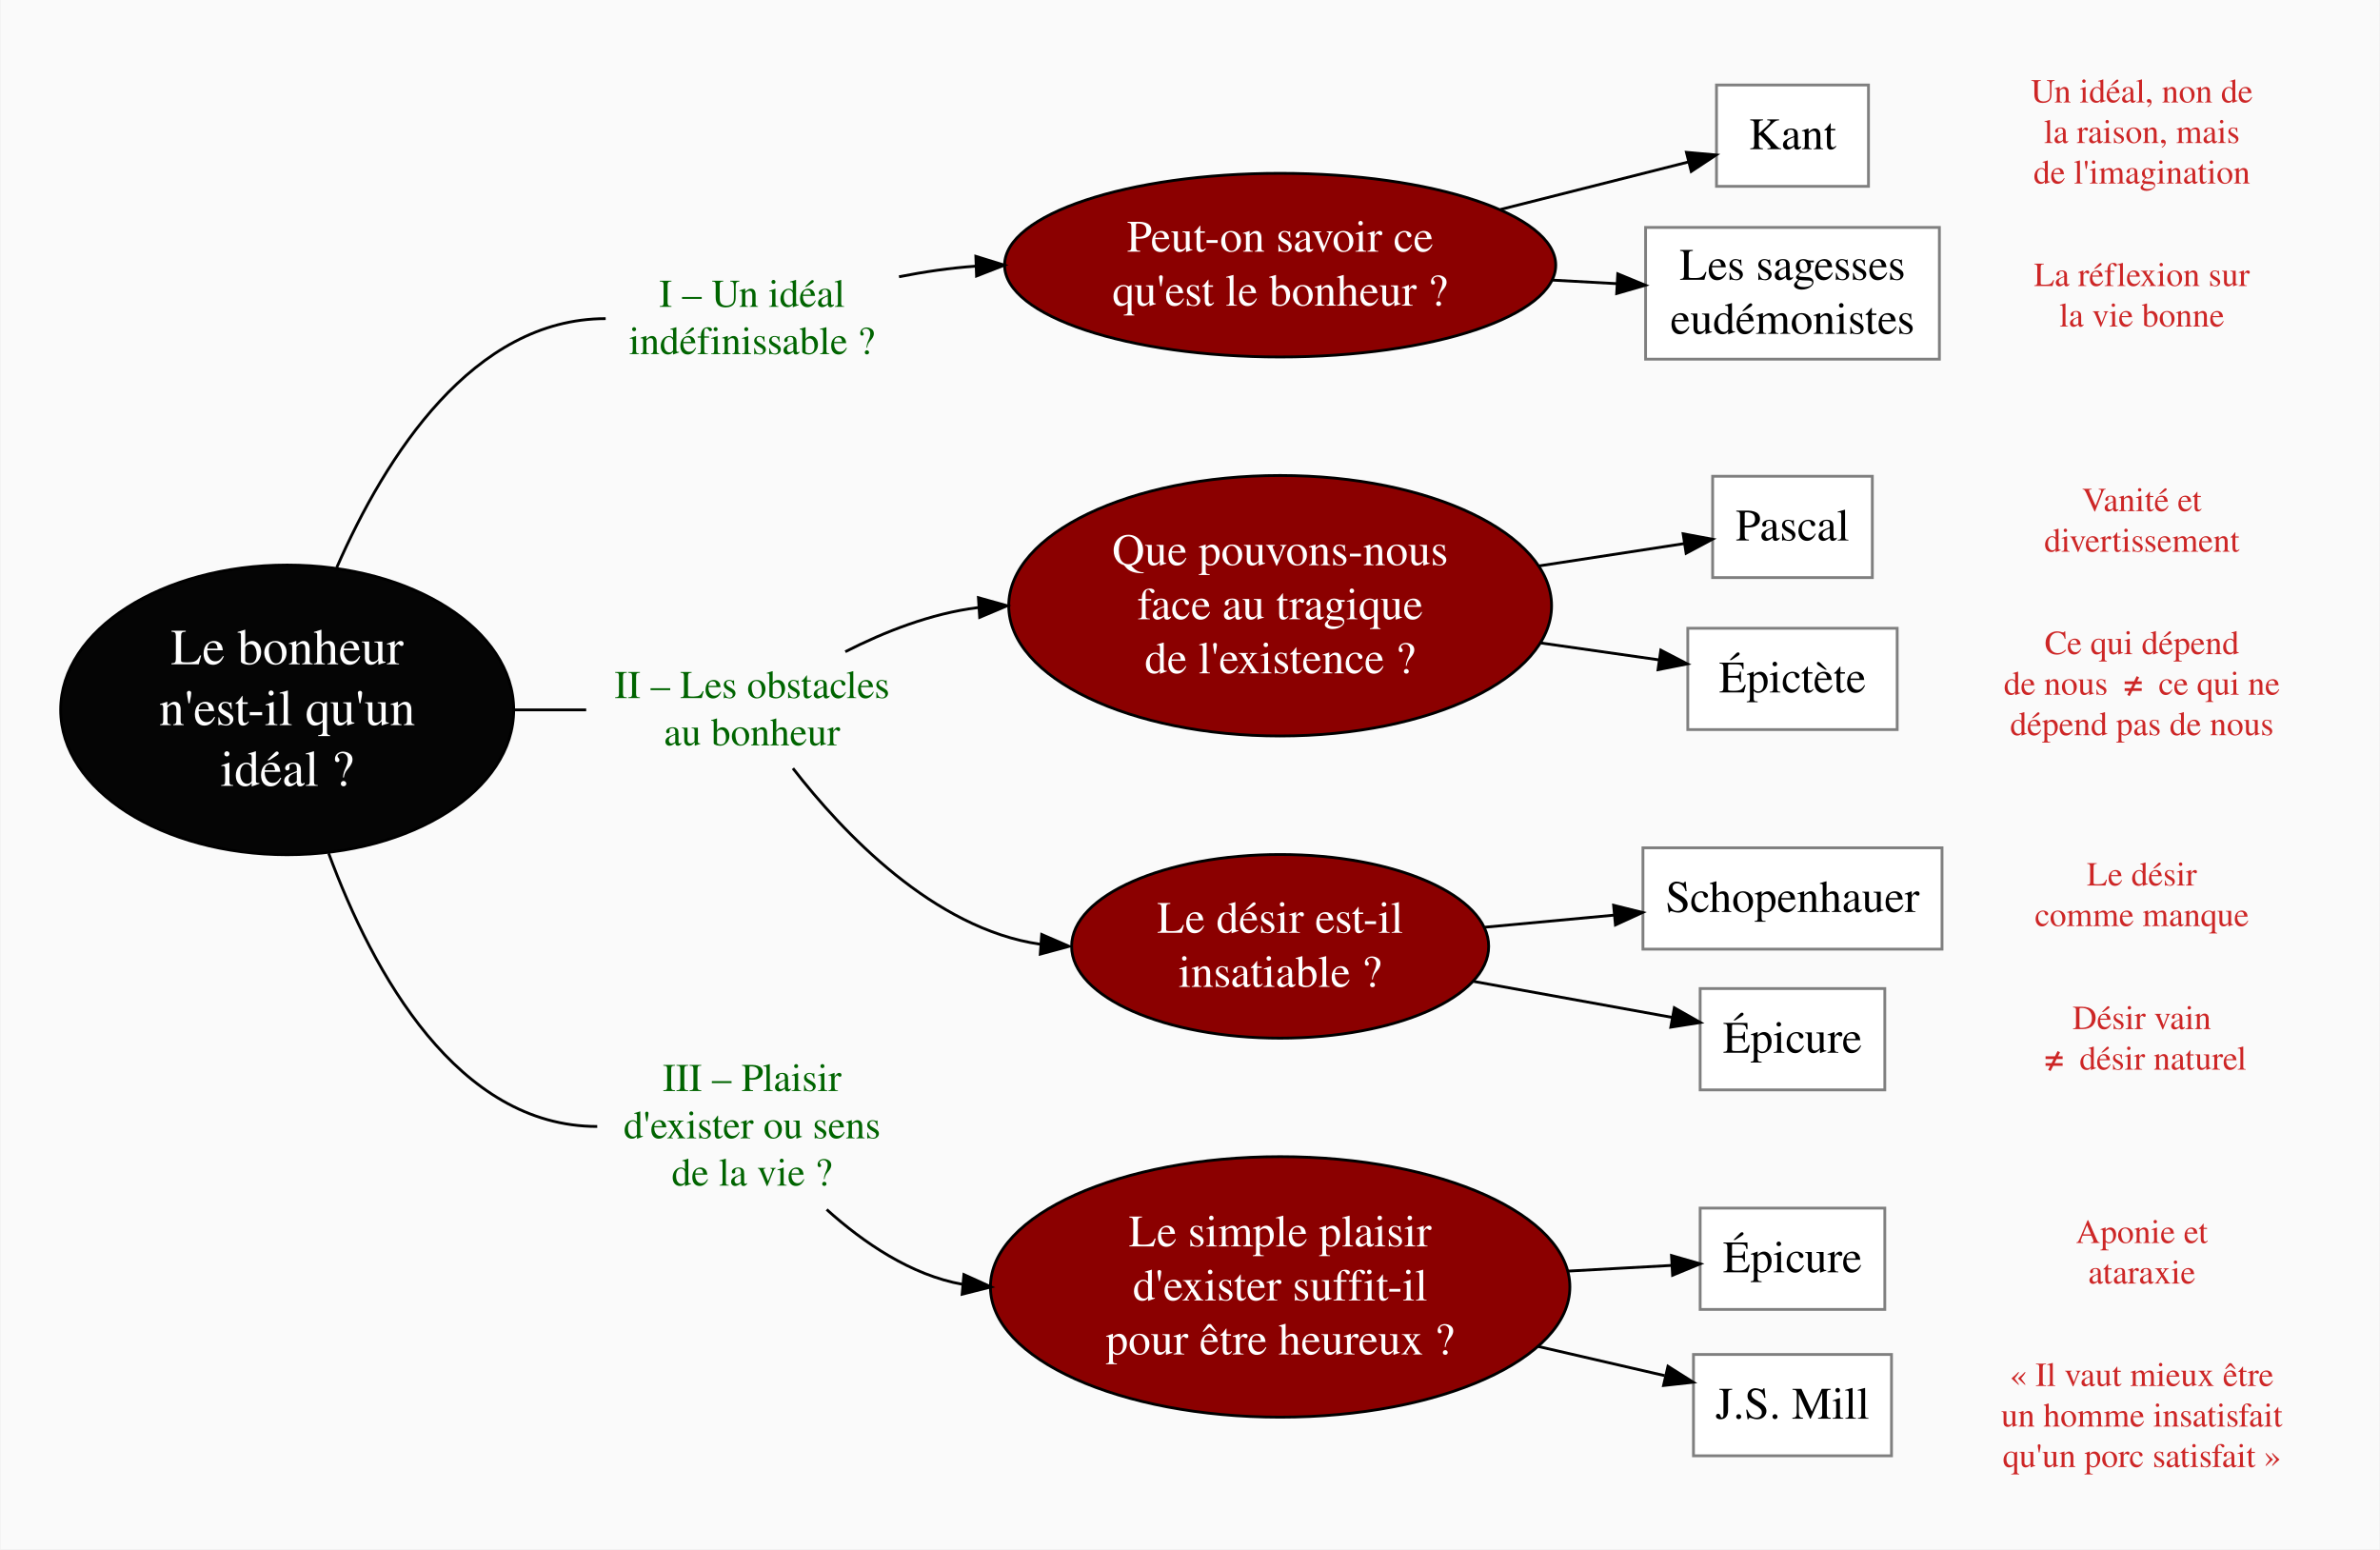
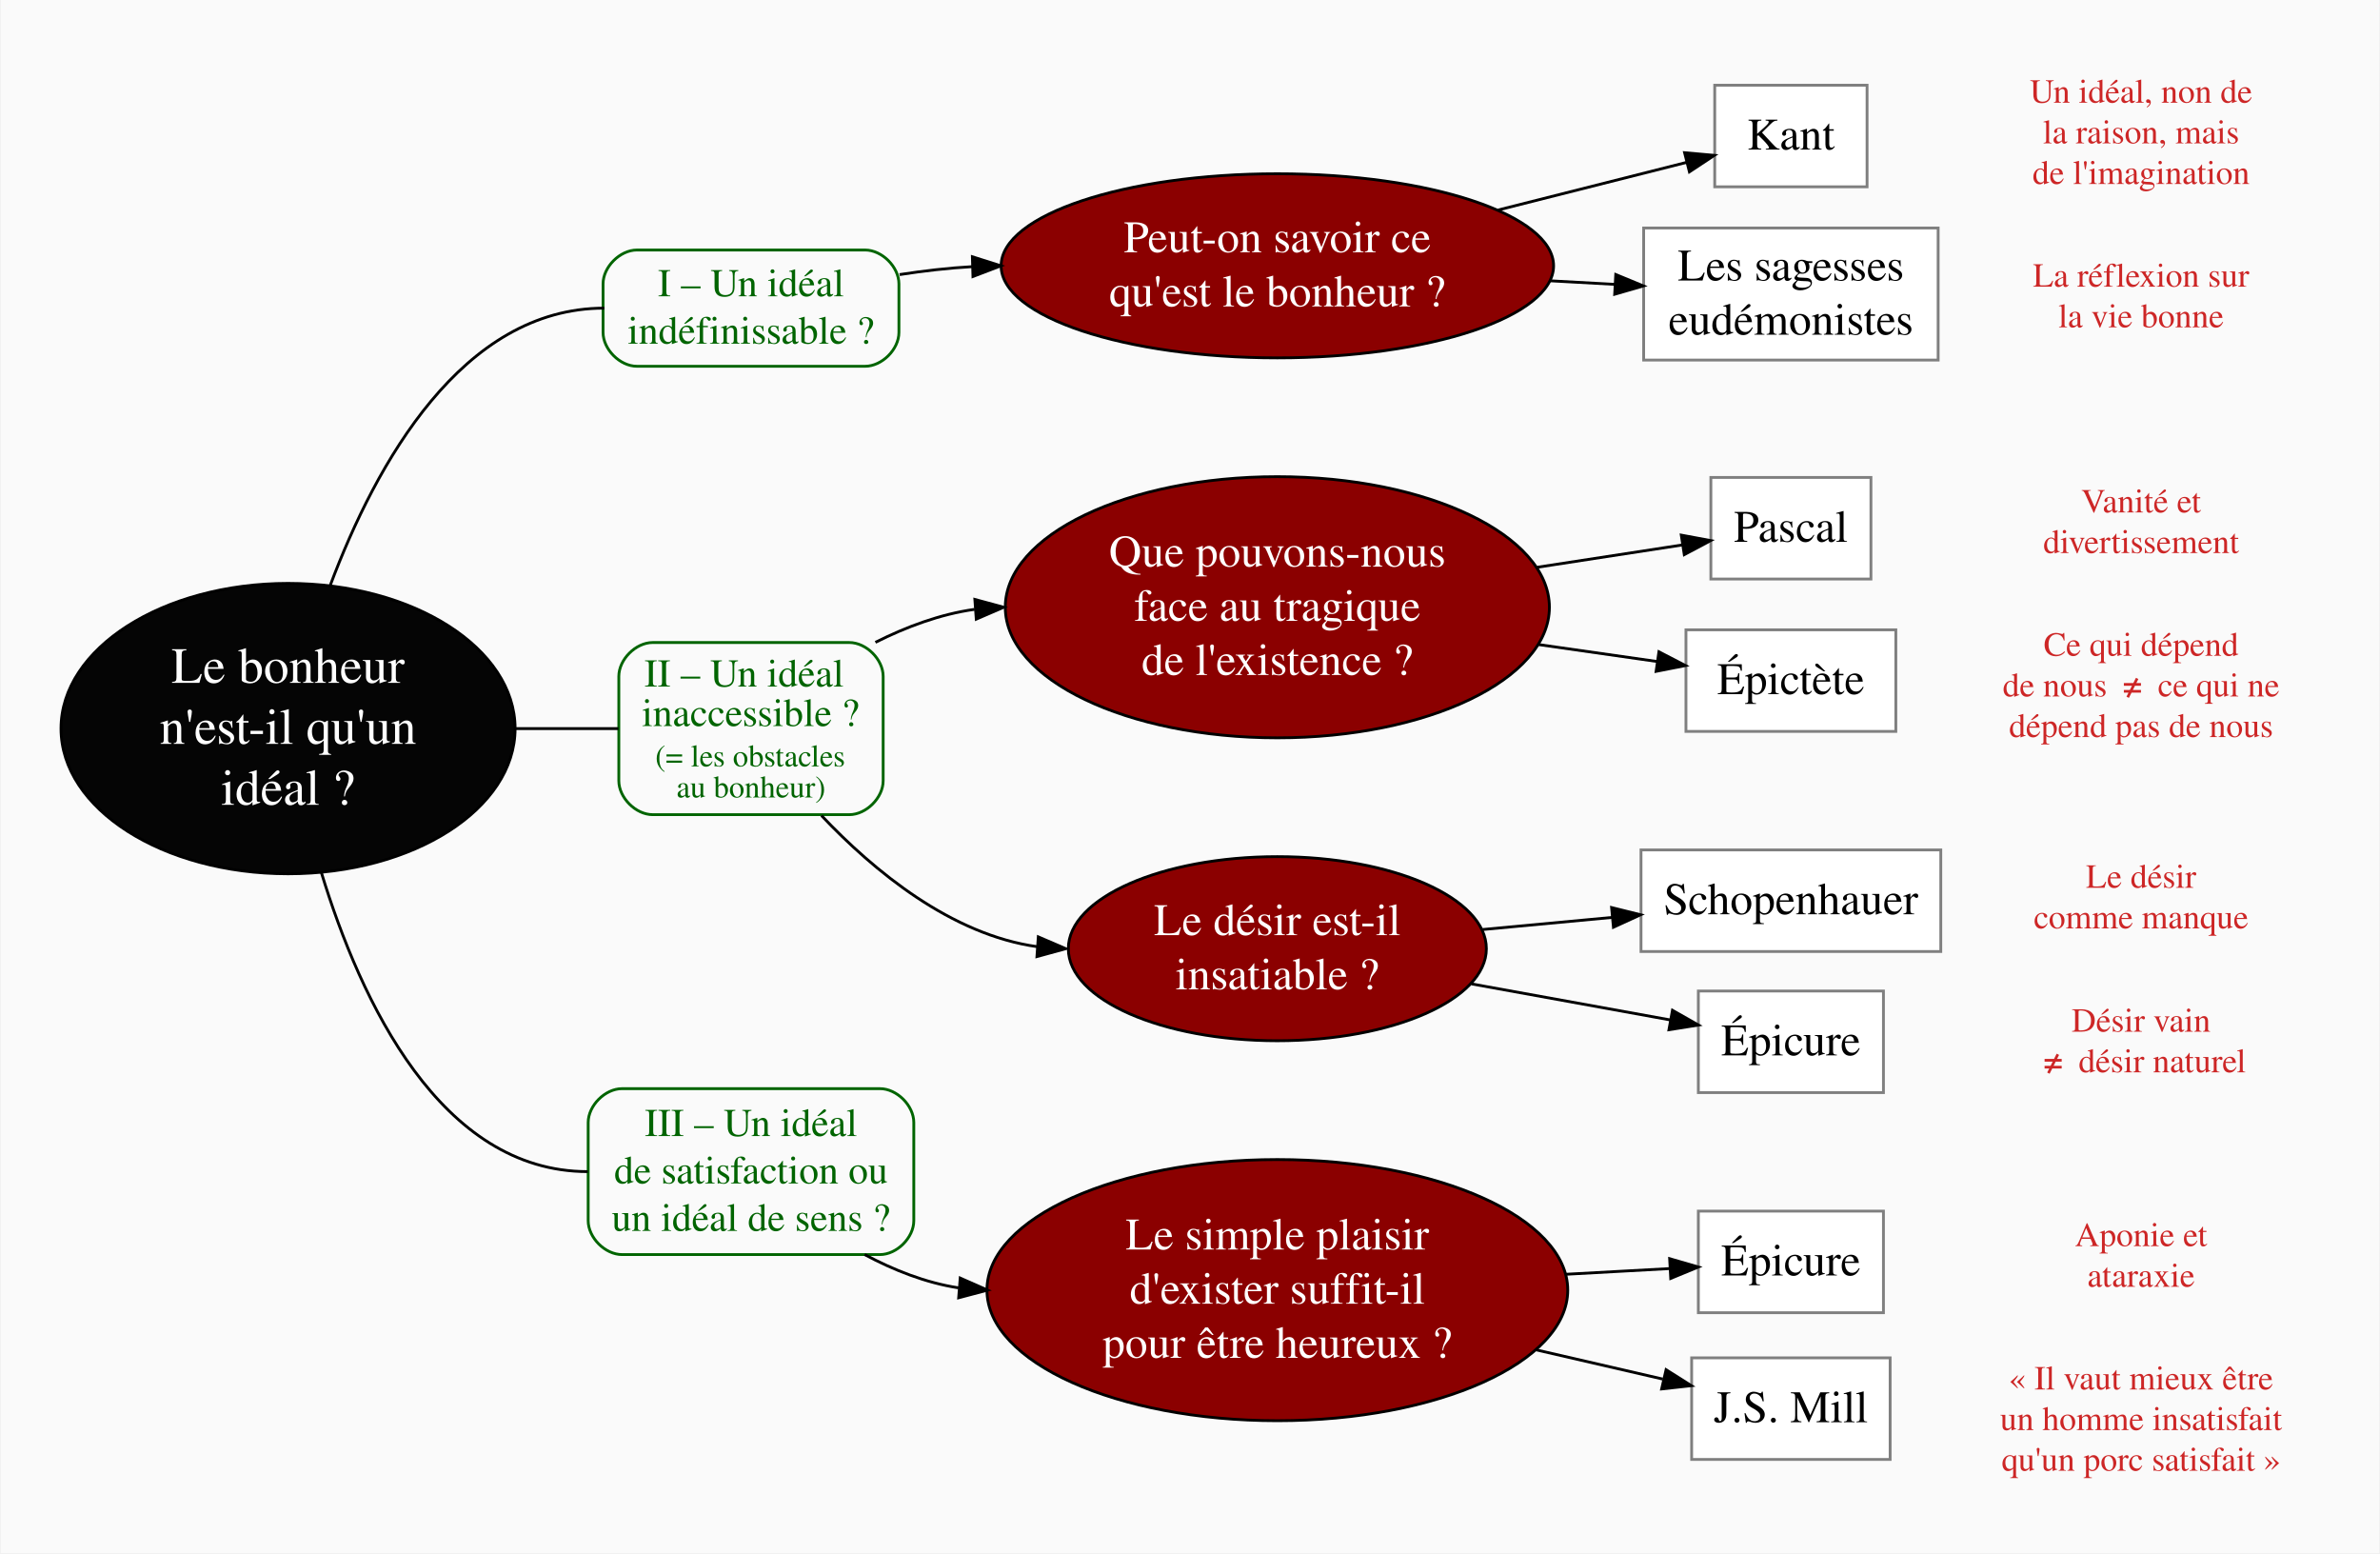
- <svg xmlns="http://www.w3.org/2000/svg" width="845pt" height="550pt" viewBox="0.00 0.00 845.22 550.40">
+ <svg xmlns="http://www.w3.org/2000/svg" width="843pt" height="550pt" viewBox="0.00 0.00 843.08 550.40">
  <g id="graph0" class="graph" transform="scale(1 1) rotate(0) translate(21.6 528.8)">
-     <polygon fill="#fafafa" stroke="transparent" points="-21.6,21.6 -21.6,-528.8 823.615,-528.8 823.615,21.6 -21.6,21.6" />
+     <polygon fill="#fafafa" stroke="transparent" points="-21.6,21.6 -21.6,-528.8 821.476,-528.8 821.476,21.6 -21.6,21.6" />
    <g id="node1" class="node">
-       <ellipse fill="#050505" stroke="#000000" cx="80.238" cy="-276.6" rx="80.477" ry="51.455" />
-       <text text-anchor="middle" x="80.238" y="-292.8" font-family="Times,serif" font-size="18.00" fill="#ffffff">Le bonheur</text>
-       <text text-anchor="middle" x="80.238" y="-271.2" font-family="Times,serif" font-size="18.00" fill="#ffffff">n'est-il qu'un</text>
-       <text text-anchor="middle" x="80.238" y="-249.6" font-family="Times,serif" font-size="18.00" fill="#ffffff">idéal ?</text>
+       <ellipse fill="#050505" stroke="#000000" cx="80.238" cy="-270.6" rx="80.477" ry="51.455" />
+       <text text-anchor="middle" x="80.238" y="-286.8" font-family="Times,serif" font-size="18.00" fill="#ffffff">Le bonheur</text>
+       <text text-anchor="middle" x="80.238" y="-265.2" font-family="Times,serif" font-size="18.00" fill="#ffffff">n'est-il qu'un</text>
+       <text text-anchor="middle" x="80.238" y="-243.6" font-family="Times,serif" font-size="18.00" fill="#ffffff">idéal ?</text>
    </g>
    <g id="node2" class="node">
-       <polygon fill="#fafafa" stroke="transparent" points="297.836,-436.202 192.963,-436.202 192.963,-394.998 297.836,-394.998 297.836,-436.202" />
-       <text text-anchor="middle" x="245.399" y="-419.8" font-family="Times,serif" font-size="14.00" fill="#006400">I – Un idéal</text>
-       <text text-anchor="middle" x="245.399" y="-403" font-family="Times,serif" font-size="14.00" fill="#006400">indéfinissable ?</text>
+       <path fill="#fafafa" stroke="#006400" d="M284.766,-440.202C284.766,-440.202 203.894,-440.202 203.894,-440.202 197.894,-440.202 191.894,-434.202 191.894,-428.202 191.894,-428.202 191.894,-410.998 191.894,-410.998 191.894,-404.998 197.894,-398.998 203.894,-398.998 203.894,-398.998 284.766,-398.998 284.766,-398.998 290.766,-398.998 296.766,-404.998 296.766,-410.998 296.766,-410.998 296.766,-428.202 296.766,-428.202 296.766,-434.202 290.766,-440.202 284.766,-440.202" />
+       <text text-anchor="middle" x="244.33" y="-423.8" font-family="Times,serif" font-size="14.00" fill="#006400">I – Un idéal</text>
+       <text text-anchor="middle" x="244.33" y="-407" font-family="Times,serif" font-size="14.00" fill="#006400">indéfinissable ?</text>
    </g>
    <g id="edge1" class="edge">
-       <path fill="none" stroke="#000000" d="M97.845,-327.175C115.279,-366.919 146.256,-415.6 193.399,-415.6" />
+       <path fill="none" stroke="#000000" d="M95.227,-321.461C111.45,-364.625 141.993,-419.6 192.33,-419.6" />
    </g>
    <g id="node3" class="node">
-       <polygon fill="#fafafa" stroke="transparent" points="304.247,-297.202 186.552,-297.202 186.552,-255.998 304.247,-255.998 304.247,-297.202" />
-       <text text-anchor="middle" x="245.399" y="-280.8" font-family="Times,serif" font-size="14.00" fill="#006400">II – Les obstacles</text>
-       <text text-anchor="middle" x="245.399" y="-264" font-family="Times,serif" font-size="14.00" fill="#006400">au bonheur</text>
+       <path fill="#fafafa" stroke="#006400" d="M279.179,-301.1C279.179,-301.1 209.481,-301.1 209.481,-301.1 203.481,-301.1 197.481,-295.1 197.481,-289.1 197.481,-289.1 197.481,-252.1 197.481,-252.1 197.481,-246.1 203.481,-240.1 209.481,-240.1 209.481,-240.1 279.179,-240.1 279.179,-240.1 285.179,-240.1 291.179,-246.1 291.179,-252.1 291.179,-252.1 291.179,-289.1 291.179,-289.1 291.179,-295.1 285.179,-301.1 279.179,-301.1" />
+       <text text-anchor="start" x="206.529" y="-285.5" font-family="Times,serif" font-size="14.00" fill="#006400">II – Un idéal</text>
+       <text text-anchor="start" x="205.656" y="-271.5" font-family="Times,serif" font-size="14.00" fill="#006400">inaccessible ?</text>
+       <text text-anchor="start" x="210.38" y="-257.2" font-family="Times,serif" font-size="11.00" fill="#006400">(= les obstacles</text>
+       <text text-anchor="start" x="217.91" y="-246.2" font-family="Times,serif" font-size="11.00" fill="#006400">au bonheur)</text>
    </g>
    <g id="edge2" class="edge">
-       <path fill="none" stroke="#000000" d="M160.579,-276.6C169.319,-276.6 178.084,-276.6 186.476,-276.6" />
+       <path fill="none" stroke="#000000" d="M160.547,-270.6C172.866,-270.6 185.438,-270.6 197.33,-270.6" />
    </g>
    <g id="node4" class="node">
-       <polygon fill="#fafafa" stroke="transparent" points="300.479,-158.001 190.32,-158.001 190.32,-99.199 300.479,-99.199 300.479,-158.001" />
-       <text text-anchor="middle" x="245.399" y="-141.2" font-family="Times,serif" font-size="14.00" fill="#006400">III – Plaisir</text>
-       <text text-anchor="middle" x="245.399" y="-124.4" font-family="Times,serif" font-size="14.00" fill="#006400">d'exister ou sens</text>
-       <text text-anchor="middle" x="245.399" y="-107.6" font-family="Times,serif" font-size="14.00" fill="#006400">de la vie ?</text>
+       <path fill="#fafafa" stroke="#006400" d="M290.038,-143.001C290.038,-143.001 198.621,-143.001 198.621,-143.001 192.621,-143.001 186.621,-137.001 186.621,-131.001 186.621,-131.001 186.621,-96.199 186.621,-96.199 186.621,-90.199 192.621,-84.199 198.621,-84.199 198.621,-84.199 290.038,-84.199 290.038,-84.199 296.038,-84.199 302.038,-90.199 302.038,-96.199 302.038,-96.199 302.038,-131.001 302.038,-131.001 302.038,-137.001 296.038,-143.001 290.038,-143.001" />
+       <text text-anchor="middle" x="244.33" y="-126.2" font-family="Times,serif" font-size="14.00" fill="#006400">III – Un idéal</text>
+       <text text-anchor="middle" x="244.33" y="-109.4" font-family="Times,serif" font-size="14.00" fill="#006400">de satisfaction ou</text>
+       <text text-anchor="middle" x="244.33" y="-92.6" font-family="Times,serif" font-size="14.00" fill="#006400">un idéal de sens ?</text>
    </g>
    <g id="edge3" class="edge">
-       <path fill="none" stroke="#000000" d="M94.966,-225.667C110.84,-182.856 140.752,-128.6 190.399,-128.6" />
+       <path fill="none" stroke="#000000" d="M92.031,-219.627C106.017,-173.784 134.312,-113.6 186.476,-113.6" />
    </g>
    <g id="node5" class="node">
-       <ellipse fill="#8b0000" stroke="#000000" cx="433.04" cy="-434.6" rx="97.913" ry="32.621" />
-       <text text-anchor="middle" x="433.04" y="-439.4" font-family="Times,serif" font-size="16.00" fill="#ffffff">Peut-on savoir ce</text>
-       <text text-anchor="middle" x="433.04" y="-420.2" font-family="Times,serif" font-size="16.00" fill="#ffffff">qu'est le bonheur ?</text>
+       <ellipse fill="#8b0000" stroke="#000000" cx="430.901" cy="-434.6" rx="97.913" ry="32.621" />
+       <text text-anchor="middle" x="430.901" y="-439.4" font-family="Times,serif" font-size="16.00" fill="#ffffff">Peut-on savoir ce</text>
+       <text text-anchor="middle" x="430.901" y="-420.2" font-family="Times,serif" font-size="16.00" fill="#ffffff">qu'est le bonheur ?</text>
    </g>
    <g id="edge6" class="edge">
-       <path fill="none" stroke="#000000" d="M297.623,-430.477C306.471,-432.224 315.748,-433.609 324.858,-434.236" />
-       <polygon fill="#000000" stroke="#000000" points="324.921,-437.74 335.04,-434.6 325.172,-430.745 324.921,-437.74" />
+       <path fill="none" stroke="#000000" d="M297.007,-431.492C305.454,-432.8 314.259,-433.834 322.886,-434.311" />
+       <polygon fill="#000000" stroke="#000000" points="322.804,-437.81 332.901,-434.6 323.006,-430.813 322.804,-437.81" />
    </g>
    <g id="node6" class="node">
-       <ellipse fill="#8b0000" stroke="#000000" cx="433.04" cy="-313.6" rx="96.433" ry="46.273" />
-       <text text-anchor="middle" x="433.04" y="-328" font-family="Times,serif" font-size="16.00" fill="#ffffff">Que pouvons-nous</text>
-       <text text-anchor="middle" x="433.04" y="-308.8" font-family="Times,serif" font-size="16.00" fill="#ffffff">face au tragique</text>
-       <text text-anchor="middle" x="433.04" y="-289.6" font-family="Times,serif" font-size="16.00" fill="#ffffff">de l'existence ?</text>
+       <ellipse fill="#8b0000" stroke="#000000" cx="430.901" cy="-313.6" rx="96.433" ry="46.273" />
+       <text text-anchor="middle" x="430.901" y="-328" font-family="Times,serif" font-size="16.00" fill="#ffffff">Que pouvons-nous</text>
+       <text text-anchor="middle" x="430.901" y="-308.8" font-family="Times,serif" font-size="16.00" fill="#ffffff">face au tragique</text>
+       <text text-anchor="middle" x="430.901" y="-289.6" font-family="Times,serif" font-size="16.00" fill="#ffffff">de l'existence ?</text>
    </g>
    <g id="edge7" class="edge">
-       <path fill="none" stroke="#000000" d="M278.536,-297.264C292.302,-304.282 308.95,-310.88 325.656,-312.94" />
-       <polygon fill="#000000" stroke="#000000" points="325.838,-316.459 336.04,-313.6 326.282,-309.473 325.838,-316.459" />
+       <path fill="none" stroke="#000000" d="M288.431,-301.163C299.304,-306.635 311.36,-311.148 323.599,-312.86" />
+       <polygon fill="#000000" stroke="#000000" points="323.676,-316.375 333.901,-313.6 324.177,-309.393 323.676,-316.375" />
    </g>
    <g id="node7" class="node">
-       <ellipse fill="#8b0000" stroke="#000000" cx="433.04" cy="-192.6" rx="74.088" ry="32.621" />
-       <text text-anchor="middle" x="433.04" y="-197.4" font-family="Times,serif" font-size="16.00" fill="#ffffff">Le désir est-il</text>
-       <text text-anchor="middle" x="433.04" y="-178.2" font-family="Times,serif" font-size="16.00" fill="#ffffff">insatiable ?</text>
+       <ellipse fill="#8b0000" stroke="#000000" cx="430.901" cy="-192.6" rx="74.088" ry="32.621" />
+       <text text-anchor="middle" x="430.901" y="-197.4" font-family="Times,serif" font-size="16.00" fill="#ffffff">Le désir est-il</text>
+       <text text-anchor="middle" x="430.901" y="-178.2" font-family="Times,serif" font-size="16.00" fill="#ffffff">insatiable ?</text>
    </g>
    <g id="edge8" class="edge">
-       <path fill="none" stroke="#000000" d="M259.935,-255.836C277.651,-233.002 309.949,-198.803 347.774,-193.346" />
-       <polygon fill="#000000" stroke="#000000" points="348.32,-196.815 358.04,-192.6 347.813,-189.834 348.32,-196.815" />
+       <path fill="none" stroke="#000000" d="M269.313,-239.772C287.942,-220.099 315.358,-197.521 345.887,-193.299" />
+       <polygon fill="#000000" stroke="#000000" points="346.169,-196.788 355.901,-192.6 345.682,-189.805 346.169,-196.788" />
    </g>
    <g id="node8" class="node">
-       <ellipse fill="#8b0000" stroke="#000000" cx="433.04" cy="-71.6" rx="102.935" ry="46.273" />
-       <text text-anchor="middle" x="433.04" y="-86" font-family="Times,serif" font-size="16.00" fill="#ffffff">Le simple plaisir</text>
-       <text text-anchor="middle" x="433.04" y="-66.8" font-family="Times,serif" font-size="16.00" fill="#ffffff">d'exister suffit-il</text>
-       <text text-anchor="middle" x="433.04" y="-47.6" font-family="Times,serif" font-size="16.00" fill="#ffffff">pour être heureux ?</text>
+       <ellipse fill="#8b0000" stroke="#000000" cx="430.901" cy="-71.6" rx="102.935" ry="46.273" />
+       <text text-anchor="middle" x="430.901" y="-86" font-family="Times,serif" font-size="16.00" fill="#ffffff">Le simple plaisir</text>
+       <text text-anchor="middle" x="430.901" y="-66.8" font-family="Times,serif" font-size="16.00" fill="#ffffff">d'exister suffit-il</text>
+       <text text-anchor="middle" x="430.901" y="-47.6" font-family="Times,serif" font-size="16.00" fill="#ffffff">pour être heureux ?</text>
    </g>
    <g id="edge9" class="edge">
-       <path fill="none" stroke="#000000" d="M271.917,-99.098C285.007,-87.309 301.923,-75.748 320.292,-72.499" />
-       <polygon fill="#000000" stroke="#000000" points="320.676,-75.979 330.323,-71.6 320.05,-69.007 320.676,-75.979" />
+       <path fill="none" stroke="#000000" d="M284.608,-84.201C294.838,-78.742 306.253,-74.189 317.906,-72.407" />
+       <polygon fill="#000000" stroke="#000000" points="318.488,-75.872 328.184,-71.6 317.941,-68.893 318.488,-75.872" />
    </g>
    <g id="node9" class="node">
-       <polygon fill="#ffffff" stroke="#7f7f7f" points="642.073,-498.6 588.073,-498.6 588.073,-462.6 642.073,-462.6 642.073,-498.6" />
-       <text text-anchor="middle" x="615.073" y="-475.8" font-family="Times,serif" font-size="16.00" fill="#000000">Kant</text>
+       <polygon fill="#ffffff" stroke="#7f7f7f" points="639.933,-498.6 585.933,-498.6 585.933,-462.6 639.933,-462.6 639.933,-498.6" />
+       <text text-anchor="middle" x="612.933" y="-475.8" font-family="Times,serif" font-size="16.00" fill="#000000">Kant</text>
    </g>
    <g id="edge13" class="edge">
-       <path fill="none" stroke="#000000" d="M511.295,-454.375C534.492,-460.237 558.818,-466.384 578.083,-471.253" />
-       <polygon fill="#000000" stroke="#000000" points="577.391,-474.688 587.943,-473.744 579.106,-467.901 577.391,-474.688" />
+       <path fill="none" stroke="#000000" d="M509.156,-454.375C532.353,-460.237 556.679,-466.384 575.944,-471.253" />
+       <polygon fill="#000000" stroke="#000000" points="575.251,-474.688 585.804,-473.744 576.966,-467.901 575.251,-474.688" />
    </g>
    <g id="node10" class="node">
-       <polygon fill="#ffffff" stroke="#7f7f7f" points="667.266,-448.002 562.879,-448.002 562.879,-401.198 667.266,-401.198 667.266,-448.002" />
-       <text text-anchor="middle" x="615.073" y="-429.4" font-family="Times,serif" font-size="16.00" fill="#000000">Les sagesses</text>
-       <text text-anchor="middle" x="615.073" y="-410.2" font-family="Times,serif" font-size="16.00" fill="#000000">eudémonistes</text>
+       <polygon fill="#ffffff" stroke="#7f7f7f" points="665.127,-448.002 560.74,-448.002 560.74,-401.198 665.127,-401.198 665.127,-448.002" />
+       <text text-anchor="middle" x="612.933" y="-429.4" font-family="Times,serif" font-size="16.00" fill="#000000">Les sagesses</text>
+       <text text-anchor="middle" x="612.933" y="-410.2" font-family="Times,serif" font-size="16.00" fill="#000000">eudémonistes</text>
    </g>
    <g id="edge14" class="edge">
-       <path fill="none" stroke="#000000" d="M529.653,-429.293C537.492,-428.862 545.276,-428.434 552.77,-428.023" />
-       <polygon fill="#000000" stroke="#000000" points="552.996,-431.516 562.788,-427.472 552.611,-424.526 552.996,-431.516" />
+       <path fill="none" stroke="#000000" d="M527.514,-429.293C535.353,-428.862 543.137,-428.434 550.631,-428.023" />
+       <polygon fill="#000000" stroke="#000000" points="550.856,-431.516 560.649,-427.472 550.472,-424.526 550.856,-431.516" />
    </g>
    <g id="node11" class="node">
-       <polygon fill="#ffffff" stroke="#7f7f7f" points="643.443,-359.6 586.702,-359.6 586.702,-323.6 643.443,-323.6 643.443,-359.6" />
-       <text text-anchor="middle" x="615.073" y="-336.8" font-family="Times,serif" font-size="16.00" fill="#000000">Pascal</text>
+       <polygon fill="#ffffff" stroke="#7f7f7f" points="641.304,-359.6 584.563,-359.6 584.563,-323.6 641.304,-323.6 641.304,-359.6" />
+       <text text-anchor="middle" x="612.933" y="-336.8" font-family="Times,serif" font-size="16.00" fill="#000000">Pascal</text>
    </g>
    <g id="edge15" class="edge">
-       <path fill="none" stroke="#000000" d="M525.123,-327.764C543.322,-330.563 561.464,-333.354 576.638,-335.688" />
-       <polygon fill="#000000" stroke="#000000" points="576.217,-339.164 586.633,-337.226 577.282,-332.246 576.217,-339.164" />
+       <path fill="none" stroke="#000000" d="M522.984,-327.764C541.183,-330.563 559.325,-333.354 574.499,-335.688" />
+       <polygon fill="#000000" stroke="#000000" points="574.078,-339.164 584.494,-337.226 575.142,-332.246 574.078,-339.164" />
    </g>
    <g id="node12" class="node">
-       <polygon fill="#ffffff" stroke="#7f7f7f" points="652.27,-305.6 577.876,-305.6 577.876,-269.6 652.27,-269.6 652.27,-305.6" />
-       <text text-anchor="middle" x="615.073" y="-282.8" font-family="Times,serif" font-size="16.00" fill="#000000">Épictète</text>
+       <polygon fill="#ffffff" stroke="#7f7f7f" points="650.13,-305.6 575.736,-305.6 575.736,-269.6 650.13,-269.6 650.13,-305.6" />
+       <text text-anchor="middle" x="612.933" y="-282.8" font-family="Times,serif" font-size="16.00" fill="#000000">Épictète</text>
    </g>
    <g id="edge16" class="edge">
-       <path fill="none" stroke="#000000" d="M525.656,-300.372C540.21,-298.293 554.709,-296.222 567.664,-294.371" />
-       <polygon fill="#000000" stroke="#000000" points="568.29,-297.818 577.695,-292.939 567.301,-290.888 568.29,-297.818" />
+       <path fill="none" stroke="#000000" d="M523.517,-300.372C538.071,-298.293 552.57,-296.222 565.525,-294.371" />
+       <polygon fill="#000000" stroke="#000000" points="566.151,-297.818 575.556,-292.939 565.161,-290.888 566.151,-297.818" />
    </g>
    <g id="node13" class="node">
-       <polygon fill="#ffffff" stroke="#7f7f7f" points="668.204,-227.6 561.942,-227.6 561.942,-191.6 668.204,-191.6 668.204,-227.6" />
-       <text text-anchor="middle" x="615.073" y="-204.8" font-family="Times,serif" font-size="16.00" fill="#000000">Schopenhauer</text>
+       <polygon fill="#ffffff" stroke="#7f7f7f" points="666.064,-227.6 559.802,-227.6 559.802,-191.6 666.064,-191.6 666.064,-227.6" />
+       <text text-anchor="middle" x="612.933" y="-204.8" font-family="Times,serif" font-size="16.00" fill="#000000">Schopenhauer</text>
    </g>
    <g id="edge17" class="edge">
-       <path fill="none" stroke="#000000" d="M505.769,-199.392C520.976,-200.812 536.894,-202.299 551.728,-203.684" />
-       <polygon fill="#000000" stroke="#000000" points="551.52,-207.18 561.802,-204.625 552.171,-200.21 551.52,-207.18" />
+       <path fill="none" stroke="#000000" d="M503.63,-199.392C518.837,-200.812 534.755,-202.299 549.589,-203.684" />
+       <polygon fill="#000000" stroke="#000000" points="549.381,-207.18 559.663,-204.625 550.032,-200.21 549.381,-207.18" />
    </g>
    <g id="node14" class="node">
-       <polygon fill="#ffffff" stroke="#7f7f7f" points="647.877,-177.6 582.268,-177.6 582.268,-141.6 647.877,-141.6 647.877,-177.6" />
-       <text text-anchor="middle" x="615.073" y="-154.8" font-family="Times,serif" font-size="16.00" fill="#000000">Épicure</text>
+       <polygon fill="#ffffff" stroke="#7f7f7f" points="645.738,-177.6 580.129,-177.6 580.129,-141.6 645.738,-141.6 645.738,-177.6" />
+       <text text-anchor="middle" x="612.933" y="-154.8" font-family="Times,serif" font-size="16.00" fill="#000000">Épicure</text>
    </g>
    <g id="edge18" class="edge">
-       <path fill="none" stroke="#000000" d="M501.859,-180.124C525.566,-175.826 551.413,-171.141 572.417,-167.333" />
-       <polygon fill="#000000" stroke="#000000" points="573.093,-170.767 582.309,-165.54 571.845,-163.88 573.093,-170.767" />
+       <path fill="none" stroke="#000000" d="M499.72,-180.124C523.427,-175.826 549.274,-171.141 570.278,-167.333" />
+       <polygon fill="#000000" stroke="#000000" points="570.954,-170.767 580.17,-165.54 569.706,-163.88 570.954,-170.767" />
    </g>
    <g id="node15" class="node">
-       <polygon fill="#ffffff" stroke="#7f7f7f" points="647.877,-99.6 582.268,-99.6 582.268,-63.6 647.877,-63.6 647.877,-99.6" />
-       <text text-anchor="middle" x="615.073" y="-76.8" font-family="Times,serif" font-size="16.00" fill="#000000">Épicure</text>
+       <polygon fill="#ffffff" stroke="#7f7f7f" points="645.738,-99.6 580.129,-99.6 580.129,-63.6 645.738,-63.6 645.738,-99.6" />
+       <text text-anchor="middle" x="612.933" y="-76.8" font-family="Times,serif" font-size="16.00" fill="#000000">Épicure</text>
    </g>
    <g id="edge19" class="edge">
-       <path fill="none" stroke="#000000" d="M535.231,-77.214C548.128,-77.922 560.721,-78.614 571.953,-79.231" />
-       <polygon fill="#000000" stroke="#000000" points="572.094,-82.744 582.271,-79.798 572.478,-75.755 572.094,-82.744" />
+       <path fill="none" stroke="#000000" d="M533.091,-77.214C545.989,-77.922 558.582,-78.614 569.814,-79.231" />
+       <polygon fill="#000000" stroke="#000000" points="569.955,-82.744 580.132,-79.798 570.339,-75.755 569.955,-82.744" />
    </g>
    <g id="node16" class="node">
-       <polygon fill="#ffffff" stroke="#7f7f7f" points="650.252,-47.6 579.894,-47.6 579.894,-11.6 650.252,-11.6 650.252,-47.6" />
-       <text text-anchor="middle" x="615.073" y="-24.8" font-family="Times,serif" font-size="16.00" fill="#000000">J.S. Mill</text>
+       <polygon fill="#ffffff" stroke="#7f7f7f" points="648.113,-47.6 577.754,-47.6 577.754,-11.6 648.113,-11.6 648.113,-47.6" />
+       <text text-anchor="middle" x="612.933" y="-24.8" font-family="Times,serif" font-size="16.00" fill="#000000">J.S. Mill</text>
    </g>
    <g id="edge20" class="edge">
-       <path fill="none" stroke="#000000" d="M524.59,-50.477C540.252,-46.863 555.893,-43.254 569.658,-40.078" />
-       <polygon fill="#000000" stroke="#000000" points="570.831,-43.4 579.788,-37.741 569.257,-36.579 570.831,-43.4" />
+       <path fill="none" stroke="#000000" d="M522.451,-50.477C538.113,-46.863 553.754,-43.254 567.519,-40.078" />
+       <polygon fill="#000000" stroke="#000000" points="568.692,-43.4 577.649,-37.741 567.118,-36.579 568.692,-43.4" />
    </g>
    <g id="node17" class="node">
-       <path fill="#fafafa" stroke="transparent" d="M775.341,-507.3C775.341,-507.3 703.062,-507.3 703.062,-507.3 697.062,-507.3 691.062,-501.3 691.062,-495.3 691.062,-495.3 691.062,-467.9 691.062,-467.9 691.062,-461.9 697.062,-455.9 703.062,-455.9 703.062,-455.9 775.341,-455.9 775.341,-455.9 781.341,-455.9 787.341,-461.9 787.341,-467.9 787.341,-467.9 787.341,-495.3 787.341,-495.3 787.341,-501.3 781.341,-507.3 775.341,-507.3" />
-       <text text-anchor="middle" x="739.201" y="-492.4" font-family="Times,serif" font-size="12.00" fill="#cd2626">Un idéal, non de</text>
-       <text text-anchor="middle" x="739.201" y="-478" font-family="Times,serif" font-size="12.00" fill="#cd2626">la raison, mais</text>
-       <text text-anchor="middle" x="739.201" y="-463.6" font-family="Times,serif" font-size="12.00" fill="#cd2626">de l'imagination</text>
+       <path fill="#fafafa" stroke="transparent" d="M773.202,-507.3C773.202,-507.3 700.923,-507.3 700.923,-507.3 694.923,-507.3 688.923,-501.3 688.923,-495.3 688.923,-495.3 688.923,-467.9 688.923,-467.9 688.923,-461.9 694.923,-455.9 700.923,-455.9 700.923,-455.9 773.202,-455.9 773.202,-455.9 779.202,-455.9 785.202,-461.9 785.202,-467.9 785.202,-467.9 785.202,-495.3 785.202,-495.3 785.202,-501.3 779.202,-507.3 773.202,-507.3" />
+       <text text-anchor="middle" x="737.062" y="-492.4" font-family="Times,serif" font-size="12.00" fill="#cd2626">Un idéal, non de</text>
+       <text text-anchor="middle" x="737.062" y="-478" font-family="Times,serif" font-size="12.00" fill="#cd2626">la raison, mais</text>
+       <text text-anchor="middle" x="737.062" y="-463.6" font-family="Times,serif" font-size="12.00" fill="#cd2626">de l'imagination</text>
    </g>
    <g id="node18" class="node">
-       <path fill="#fafafa" stroke="transparent" d="M774.161,-441.901C774.161,-441.901 704.241,-441.901 704.241,-441.901 698.241,-441.901 692.241,-435.901 692.241,-429.901 692.241,-429.901 692.241,-417.3 692.241,-417.3 692.241,-411.3 698.241,-405.3 704.241,-405.3 704.241,-405.3 774.161,-405.3 774.161,-405.3 780.161,-405.3 786.161,-411.3 786.161,-417.3 786.161,-417.3 786.161,-429.901 786.161,-429.901 786.161,-435.901 780.161,-441.901 774.161,-441.901" />
-       <text text-anchor="middle" x="739.201" y="-427.2" font-family="Times,serif" font-size="12.00" fill="#cd2626">La réflexion sur</text>
-       <text text-anchor="middle" x="739.201" y="-412.8" font-family="Times,serif" font-size="12.00" fill="#cd2626">la vie bonne</text>
+       <path fill="#fafafa" stroke="transparent" d="M772.022,-441.901C772.022,-441.901 702.102,-441.901 702.102,-441.901 696.102,-441.901 690.102,-435.901 690.102,-429.901 690.102,-429.901 690.102,-417.3 690.102,-417.3 690.102,-411.3 696.102,-405.3 702.102,-405.3 702.102,-405.3 772.022,-405.3 772.022,-405.3 778.022,-405.3 784.022,-411.3 784.022,-417.3 784.022,-417.3 784.022,-429.901 784.022,-429.901 784.022,-435.901 778.022,-441.901 772.022,-441.901" />
+       <text text-anchor="middle" x="737.062" y="-427.2" font-family="Times,serif" font-size="12.00" fill="#cd2626">La réflexion sur</text>
+       <text text-anchor="middle" x="737.062" y="-412.8" font-family="Times,serif" font-size="12.00" fill="#cd2626">la vie bonne</text>
    </g>
    <g id="node19" class="node">
-       <path fill="#fafafa" stroke="transparent" d="M770.184,-361.901C770.184,-361.901 708.219,-361.901 708.219,-361.901 702.219,-361.901 696.219,-355.901 696.219,-349.901 696.219,-349.901 696.219,-337.3 696.219,-337.3 696.219,-331.3 702.219,-325.3 708.219,-325.3 708.219,-325.3 770.184,-325.3 770.184,-325.3 776.184,-325.3 782.184,-331.3 782.184,-337.3 782.184,-337.3 782.184,-349.901 782.184,-349.901 782.184,-355.901 776.184,-361.901 770.184,-361.901" />
-       <text text-anchor="middle" x="739.201" y="-347.2" font-family="Times,serif" font-size="12.00" fill="#cd2626">Vanité et</text>
-       <text text-anchor="middle" x="739.201" y="-332.8" font-family="Times,serif" font-size="12.00" fill="#cd2626">divertissement</text>
+       <path fill="#fafafa" stroke="transparent" d="M768.045,-361.901C768.045,-361.901 706.079,-361.901 706.079,-361.901 700.079,-361.901 694.079,-355.901 694.079,-349.901 694.079,-349.901 694.079,-337.3 694.079,-337.3 694.079,-331.3 700.079,-325.3 706.079,-325.3 706.079,-325.3 768.045,-325.3 768.045,-325.3 774.045,-325.3 780.045,-331.3 780.045,-337.3 780.045,-337.3 780.045,-349.901 780.045,-349.901 780.045,-355.901 774.045,-361.901 768.045,-361.901" />
+       <text text-anchor="middle" x="737.062" y="-347.2" font-family="Times,serif" font-size="12.00" fill="#cd2626">Vanité et</text>
+       <text text-anchor="middle" x="737.062" y="-332.8" font-family="Times,serif" font-size="12.00" fill="#cd2626">divertissement</text>
    </g>
    <g id="node20" class="node">
-       <path fill="#fafafa" stroke="transparent" d="M783.011,-311.3C783.011,-311.3 695.392,-311.3 695.392,-311.3 689.392,-311.3 683.392,-305.3 683.392,-299.3 683.392,-299.3 683.392,-271.9 683.392,-271.9 683.392,-265.9 689.392,-259.9 695.392,-259.9 695.392,-259.9 783.011,-259.9 783.011,-259.9 789.011,-259.9 795.011,-265.9 795.011,-271.9 795.011,-271.9 795.011,-299.3 795.011,-299.3 795.011,-305.3 789.011,-311.3 783.011,-311.3" />
-       <text text-anchor="middle" x="739.201" y="-296.4" font-family="Times,serif" font-size="12.00" fill="#cd2626">Ce qui dépend</text>
-       <text text-anchor="middle" x="739.201" y="-282" font-family="Times,serif" font-size="12.00" fill="#cd2626">de nous ≠ ce qui ne</text>
-       <text text-anchor="middle" x="739.201" y="-267.6" font-family="Times,serif" font-size="12.00" fill="#cd2626">dépend pas de nous</text>
+       <path fill="#fafafa" stroke="transparent" d="M780.871,-311.3C780.871,-311.3 693.253,-311.3 693.253,-311.3 687.253,-311.3 681.253,-305.3 681.253,-299.3 681.253,-299.3 681.253,-271.9 681.253,-271.9 681.253,-265.9 687.253,-259.9 693.253,-259.9 693.253,-259.9 780.871,-259.9 780.871,-259.9 786.871,-259.9 792.871,-265.9 792.871,-271.9 792.871,-271.9 792.871,-299.3 792.871,-299.3 792.871,-305.3 786.871,-311.3 780.871,-311.3" />
+       <text text-anchor="middle" x="737.062" y="-296.4" font-family="Times,serif" font-size="12.00" fill="#cd2626">Ce qui dépend</text>
+       <text text-anchor="middle" x="737.062" y="-282" font-family="Times,serif" font-size="12.00" fill="#cd2626">de nous ≠ ce qui ne</text>
+       <text text-anchor="middle" x="737.062" y="-267.6" font-family="Times,serif" font-size="12.00" fill="#cd2626">dépend pas de nous</text>
    </g>
    <g id="node21" class="node">
-       <path fill="#fafafa" stroke="transparent" d="M773.514,-228.9C773.514,-228.9 704.889,-228.9 704.889,-228.9 698.889,-228.9 692.889,-222.9 692.889,-216.9 692.889,-216.9 692.889,-204.299 692.889,-204.299 692.889,-198.299 698.889,-192.299 704.889,-192.299 704.889,-192.299 773.514,-192.299 773.514,-192.299 779.514,-192.299 785.514,-198.299 785.514,-204.299 785.514,-204.299 785.514,-216.9 785.514,-216.9 785.514,-222.9 779.514,-228.9 773.514,-228.9" />
-       <text text-anchor="middle" x="739.201" y="-214.2" font-family="Times,serif" font-size="12.00" fill="#cd2626">Le désir</text>
-       <text text-anchor="middle" x="739.201" y="-199.8" font-family="Times,serif" font-size="12.00" fill="#cd2626">comme manque</text>
+       <path fill="#fafafa" stroke="transparent" d="M771.374,-228.9C771.374,-228.9 702.75,-228.9 702.75,-228.9 696.75,-228.9 690.75,-222.9 690.75,-216.9 690.75,-216.9 690.75,-204.299 690.75,-204.299 690.75,-198.299 696.75,-192.299 702.75,-192.299 702.75,-192.299 771.374,-192.299 771.374,-192.299 777.374,-192.299 783.374,-198.299 783.374,-204.299 783.374,-204.299 783.374,-216.9 783.374,-216.9 783.374,-222.9 777.374,-228.9 771.374,-228.9" />
+       <text text-anchor="middle" x="737.062" y="-214.2" font-family="Times,serif" font-size="12.00" fill="#cd2626">Le désir</text>
+       <text text-anchor="middle" x="737.062" y="-199.8" font-family="Times,serif" font-size="12.00" fill="#cd2626">comme manque</text>
    </g>
    <g id="node22" class="node">
-       <path fill="#fafafa" stroke="transparent" d="M771.671,-177.9C771.671,-177.9 706.732,-177.9 706.732,-177.9 700.732,-177.9 694.732,-171.9 694.732,-165.9 694.732,-165.9 694.732,-153.299 694.732,-153.299 694.732,-147.299 700.732,-141.299 706.732,-141.299 706.732,-141.299 771.671,-141.299 771.671,-141.299 777.671,-141.299 783.671,-147.299 783.671,-153.299 783.671,-153.299 783.671,-165.9 783.671,-165.9 783.671,-171.9 777.671,-177.9 771.671,-177.9" />
-       <text text-anchor="middle" x="739.201" y="-163.2" font-family="Times,serif" font-size="12.00" fill="#cd2626">Désir vain</text>
-       <text text-anchor="middle" x="739.201" y="-148.8" font-family="Times,serif" font-size="12.00" fill="#cd2626">≠ désir naturel</text>
+       <path fill="#fafafa" stroke="transparent" d="M769.532,-177.9C769.532,-177.9 704.593,-177.9 704.593,-177.9 698.593,-177.9 692.593,-171.9 692.593,-165.9 692.593,-165.9 692.593,-153.299 692.593,-153.299 692.593,-147.299 698.593,-141.299 704.593,-141.299 704.593,-141.299 769.532,-141.299 769.532,-141.299 775.532,-141.299 781.532,-147.299 781.532,-153.299 781.532,-153.299 781.532,-165.9 781.532,-165.9 781.532,-171.9 775.532,-177.9 769.532,-177.9" />
+       <text text-anchor="middle" x="737.062" y="-163.2" font-family="Times,serif" font-size="12.00" fill="#cd2626">Désir vain</text>
+       <text text-anchor="middle" x="737.062" y="-148.8" font-family="Times,serif" font-size="12.00" fill="#cd2626">≠ désir naturel</text>
    </g>
    <g id="node23" class="node">
-       <path fill="#fafafa" stroke="transparent" d="M758.687,-101.9C758.687,-101.9 719.715,-101.9 719.715,-101.9 713.715,-101.9 707.715,-95.9 707.715,-89.9 707.715,-89.9 707.715,-77.299 707.715,-77.299 707.715,-71.299 713.715,-65.299 719.715,-65.299 719.715,-65.299 758.687,-65.299 758.687,-65.299 764.687,-65.299 770.687,-71.299 770.687,-77.299 770.687,-77.299 770.687,-89.9 770.687,-89.9 770.687,-95.9 764.687,-101.9 758.687,-101.9" />
-       <text text-anchor="middle" x="739.201" y="-87.2" font-family="Times,serif" font-size="12.00" fill="#cd2626">Aponie et</text>
-       <text text-anchor="middle" x="739.201" y="-72.8" font-family="Times,serif" font-size="12.00" fill="#cd2626">ataraxie</text>
+       <path fill="#fafafa" stroke="transparent" d="M756.548,-101.9C756.548,-101.9 717.576,-101.9 717.576,-101.9 711.576,-101.9 705.576,-95.9 705.576,-89.9 705.576,-89.9 705.576,-77.299 705.576,-77.299 705.576,-71.299 711.576,-65.299 717.576,-65.299 717.576,-65.299 756.548,-65.299 756.548,-65.299 762.548,-65.299 768.548,-71.299 768.548,-77.299 768.548,-77.299 768.548,-89.9 768.548,-89.9 768.548,-95.9 762.548,-101.9 756.548,-101.9" />
+       <text text-anchor="middle" x="737.062" y="-87.2" font-family="Times,serif" font-size="12.00" fill="#cd2626">Aponie et</text>
+       <text text-anchor="middle" x="737.062" y="-72.8" font-family="Times,serif" font-size="12.00" fill="#cd2626">ataraxie</text>
    </g>
    <g id="node24" class="node">
-       <path fill="#fafafa" stroke="transparent" d="M789.829,-51.3C789.829,-51.3 688.574,-51.3 688.574,-51.3 682.574,-51.3 676.574,-45.3 676.574,-39.3 676.574,-39.3 676.574,-11.9 676.574,-11.9 676.574,-5.9 682.574,.1 688.574,.1 688.574,.1 789.829,.1 789.829,.1 795.829,.1 801.829,-5.9 801.829,-11.9 801.829,-11.9 801.829,-39.3 801.829,-39.3 801.829,-45.3 795.829,-51.3 789.829,-51.3" />
-       <text text-anchor="middle" x="739.201" y="-36.4" font-family="Times,serif" font-size="12.00" fill="#cd2626">« Il vaut mieux être</text>
-       <text text-anchor="middle" x="739.201" y="-22" font-family="Times,serif" font-size="12.00" fill="#cd2626">un homme insatisfait</text>
-       <text text-anchor="middle" x="739.201" y="-7.6" font-family="Times,serif" font-size="12.00" fill="#cd2626">qu'un porc satisfait »</text>
+       <path fill="#fafafa" stroke="transparent" d="M787.69,-51.3C787.69,-51.3 686.434,-51.3 686.434,-51.3 680.434,-51.3 674.434,-45.3 674.434,-39.3 674.434,-39.3 674.434,-11.9 674.434,-11.9 674.434,-5.9 680.434,.1 686.434,.1 686.434,.1 787.69,.1 787.69,.1 793.69,.1 799.69,-5.9 799.69,-11.9 799.69,-11.9 799.69,-39.3 799.69,-39.3 799.69,-45.3 793.69,-51.3 787.69,-51.3" />
+       <text text-anchor="middle" x="737.062" y="-36.4" font-family="Times,serif" font-size="12.00" fill="#cd2626">« Il vaut mieux être</text>
+       <text text-anchor="middle" x="737.062" y="-22" font-family="Times,serif" font-size="12.00" fill="#cd2626">un homme insatisfait</text>
+       <text text-anchor="middle" x="737.062" y="-7.6" font-family="Times,serif" font-size="12.00" fill="#cd2626">qu'un porc satisfait »</text>
    </g>
  </g>
</svg>
